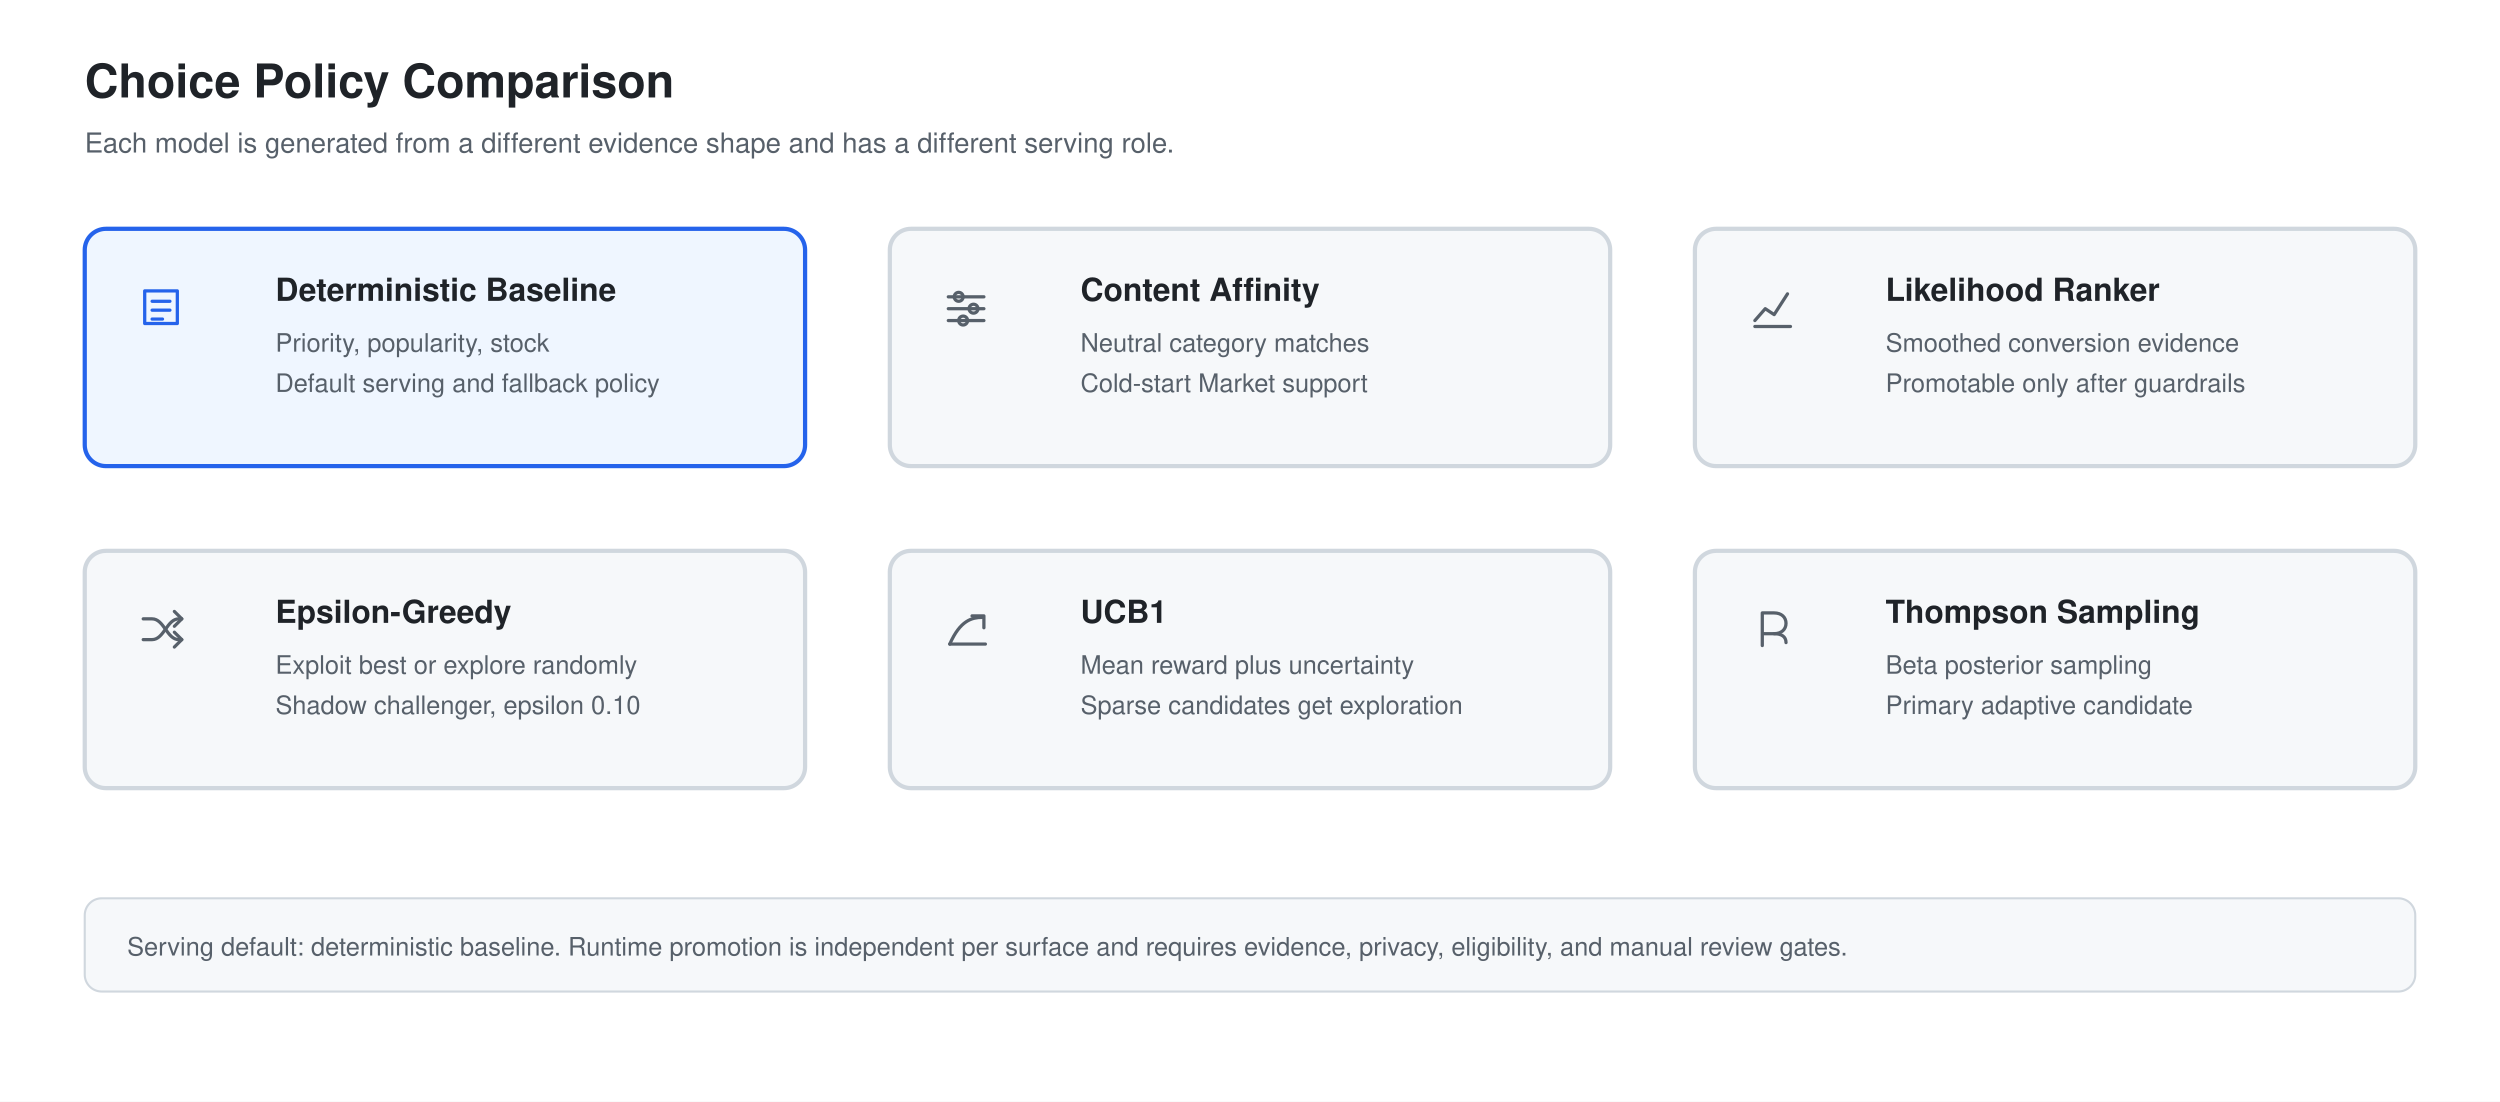
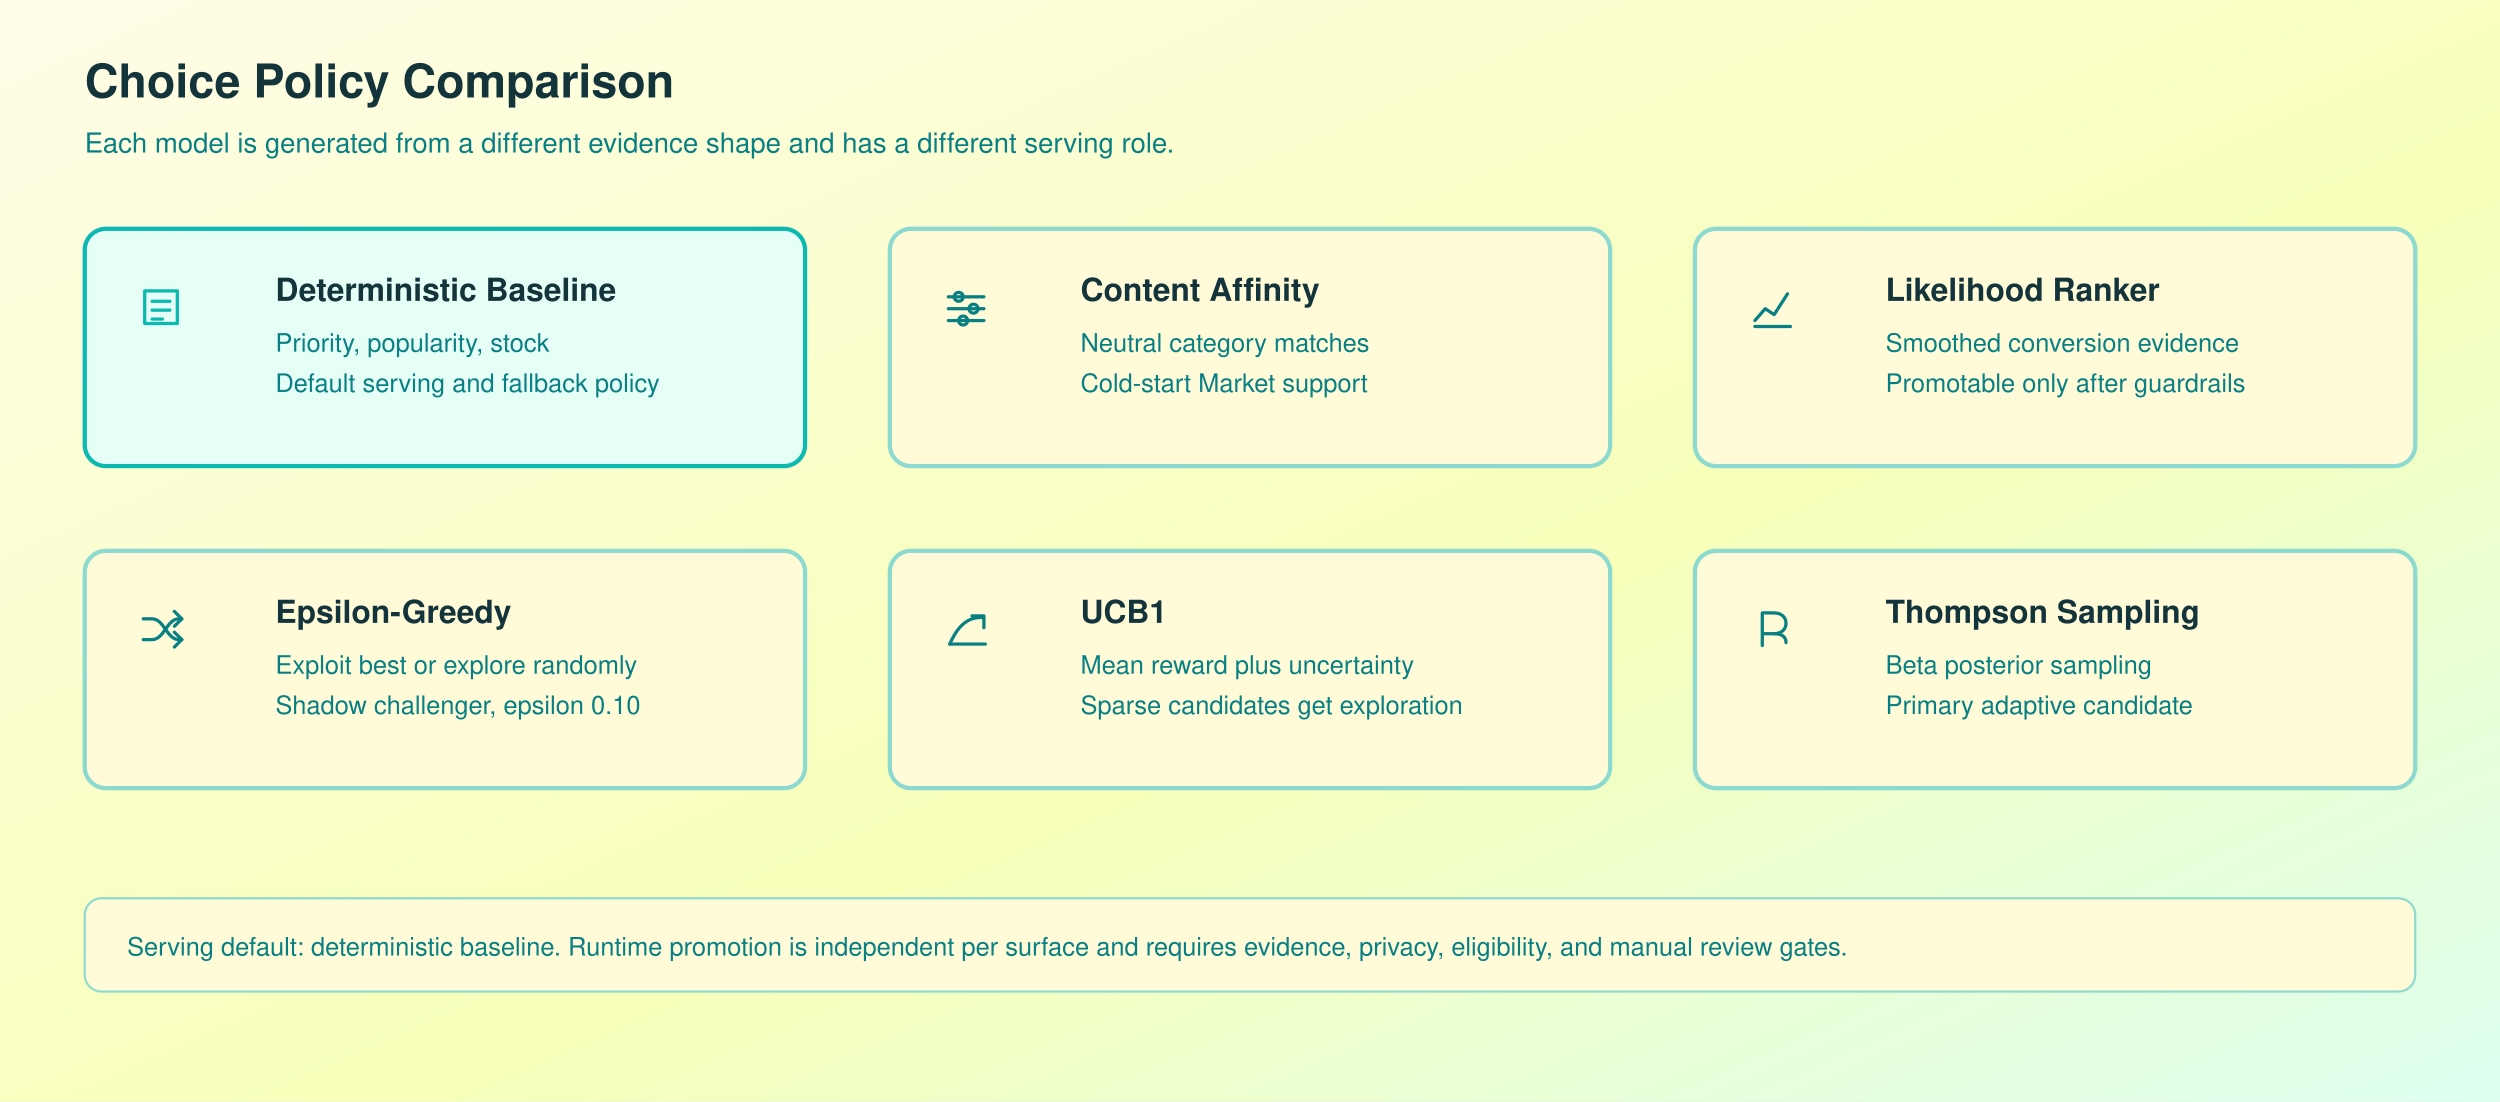
<svg xmlns="http://www.w3.org/2000/svg" viewBox="0 0 1180 520" role="img" aria-labelledby="title desc">
  <defs>
+     <linearGradient id="ecloeBg" x1="0" y1="0" x2="1" y2="1">
+       <stop offset="0%" stop-color="#fffde8" />
+       <stop offset="58%" stop-color="#f7ffb9" />
+       <stop offset="100%" stop-color="#dcfff0" />
+     </linearGradient>
    <g id="icon-web" fill="none" stroke="currentColor" stroke-width="2.2" stroke-linecap="round" stroke-linejoin="round">
      <rect x="4" y="6" width="32" height="24" rx="3" />
      <line x1="4" y1="13" x2="36" y2="13" />
      <circle cx="10" cy="10" r="1" />
      <circle cx="15" cy="10" r="1" />
    </g>
    <g id="icon-rule" fill="none" stroke="currentColor" stroke-width="2.2" stroke-linecap="round" stroke-linejoin="round">
      <path d="M9 9h22v22H9z" />
      <path d="M14 16h12M14 22h12M14 28h7" />
    </g>
    <g id="icon-context" fill="none" stroke="currentColor" stroke-width="2.2" stroke-linecap="round" stroke-linejoin="round">
      <path d="M8 13h24M8 21h24M8 29h24" />
      <circle cx="15" cy="13" r="3" />
      <circle cx="25" cy="21" r="3" />
      <circle cx="18" cy="29" r="3" />
    </g>
    <g id="icon-rate" fill="none" stroke="currentColor" stroke-width="2.2" stroke-linecap="round" stroke-linejoin="round">
      <path d="M9 29l7-8 6 4 9-14" />
      <path d="M9 33h24" />
    </g>
    <g id="icon-random" fill="none" stroke="currentColor" stroke-width="2.2" stroke-linecap="round" stroke-linejoin="round">
      <path d="M8 13h6c8 0 10 14 18 14h2" />
      <path d="M8 27h6c8 0 10-14 18-14h2" />
      <path d="M29 8l5 5-5 5M29 22l5 5-5 5" />
    </g>
    <g id="icon-upper" fill="none" stroke="currentColor" stroke-width="2.2" stroke-linecap="round" stroke-linejoin="round">
      <path d="M9 30c7-16 15-18 22-18" />
      <path d="M24 11h8v8" />
      <path d="M9 30h24" />
    </g>
    <g id="icon-beta" fill="none" stroke="currentColor" stroke-width="2.2" stroke-linecap="round" stroke-linejoin="round">
      <path d="M14 31V9h8c5 0 8 3 8 7s-3 7-8 7h-8" />
      <path d="M22 23c5 0 8 2 8 6" />
    </g>
  </defs>
-   <rect width="1180" height="520" fill="#ffffff" />
-   <text x="40" y="46" font-family="Segoe UI, Helvetica, Arial, sans-serif" font-size="22" font-weight="700" fill="#1f2328">Choice Policy Comparison</text>
-   <text x="40" y="72" font-family="Segoe UI, Helvetica, Arial, sans-serif" font-size="13" fill="#57606a">Each model is generated from a different evidence shape and has a different serving role.</text>
-   <rect x="40" y="108" width="340" height="112" rx="10" fill="#eff6ff" stroke="#2563eb" stroke-width="2" data-card="true" />
-   <use href="#icon-rule" transform="translate(62 131) scale(.7)" color="#2563eb" />
-   <text x="130" y="142" font-family="Segoe UI, Helvetica, Arial, sans-serif" font-size="15" font-weight="700" fill="#1f2328" text-anchor="start">Deterministic Baseline</text>
-   <text x="130" y="166" font-family="Segoe UI, Helvetica, Arial, sans-serif" font-size="12" fill="#57606a" text-anchor="start">Priority, popularity, stock</text>
-   <text x="130" y="185" font-family="Segoe UI, Helvetica, Arial, sans-serif" font-size="12" fill="#57606a" text-anchor="start">Default serving and fallback policy</text>
-   <rect x="420" y="108" width="340" height="112" rx="10" fill="#f6f8fa" stroke="#d0d7de" stroke-width="2" data-card="true" />
-   <use href="#icon-context" transform="translate(442 131) scale(.7)" color="#57606a" />
-   <text x="510" y="142" font-family="Segoe UI, Helvetica, Arial, sans-serif" font-size="15" font-weight="700" fill="#1f2328" text-anchor="start">Content Affinity</text>
-   <text x="510" y="166" font-family="Segoe UI, Helvetica, Arial, sans-serif" font-size="12" fill="#57606a" text-anchor="start">Neutral category matches</text>
-   <text x="510" y="185" font-family="Segoe UI, Helvetica, Arial, sans-serif" font-size="12" fill="#57606a" text-anchor="start">Cold-start Market support</text>
-   <rect x="800" y="108" width="340" height="112" rx="10" fill="#f6f8fa" stroke="#d0d7de" stroke-width="2" data-card="true" />
-   <use href="#icon-rate" transform="translate(822 131) scale(.7)" color="#57606a" />
-   <text x="890" y="142" font-family="Segoe UI, Helvetica, Arial, sans-serif" font-size="15" font-weight="700" fill="#1f2328" text-anchor="start">Likelihood Ranker</text>
-   <text x="890" y="166" font-family="Segoe UI, Helvetica, Arial, sans-serif" font-size="12" fill="#57606a" text-anchor="start">Smoothed conversion evidence</text>
-   <text x="890" y="185" font-family="Segoe UI, Helvetica, Arial, sans-serif" font-size="12" fill="#57606a" text-anchor="start">Promotable only after guardrails</text>
-   <rect x="40" y="260" width="340" height="112" rx="10" fill="#f6f8fa" stroke="#d0d7de" stroke-width="2" data-card="true" />
-   <use href="#icon-random" transform="translate(62 283) scale(.7)" color="#57606a" />
-   <text x="130" y="294" font-family="Segoe UI, Helvetica, Arial, sans-serif" font-size="15" font-weight="700" fill="#1f2328" text-anchor="start">Epsilon-Greedy</text>
-   <text x="130" y="318" font-family="Segoe UI, Helvetica, Arial, sans-serif" font-size="12" fill="#57606a" text-anchor="start">Exploit best or explore randomly</text>
-   <text x="130" y="337" font-family="Segoe UI, Helvetica, Arial, sans-serif" font-size="12" fill="#57606a" text-anchor="start">Shadow challenger, epsilon 0.10</text>
-   <rect x="420" y="260" width="340" height="112" rx="10" fill="#f6f8fa" stroke="#d0d7de" stroke-width="2" data-card="true" />
-   <use href="#icon-upper" transform="translate(442 283) scale(.7)" color="#57606a" />
-   <text x="510" y="294" font-family="Segoe UI, Helvetica, Arial, sans-serif" font-size="15" font-weight="700" fill="#1f2328" text-anchor="start">UCB1</text>
-   <text x="510" y="318" font-family="Segoe UI, Helvetica, Arial, sans-serif" font-size="12" fill="#57606a" text-anchor="start">Mean reward plus uncertainty</text>
-   <text x="510" y="337" font-family="Segoe UI, Helvetica, Arial, sans-serif" font-size="12" fill="#57606a" text-anchor="start">Sparse candidates get exploration</text>
-   <rect x="800" y="260" width="340" height="112" rx="10" fill="#f6f8fa" stroke="#d0d7de" stroke-width="2" data-card="true" />
-   <use href="#icon-beta" transform="translate(822 283) scale(.7)" color="#57606a" />
-   <text x="890" y="294" font-family="Segoe UI, Helvetica, Arial, sans-serif" font-size="15" font-weight="700" fill="#1f2328" text-anchor="start">Thompson Sampling</text>
-   <text x="890" y="318" font-family="Segoe UI, Helvetica, Arial, sans-serif" font-size="12" fill="#57606a" text-anchor="start">Beta posterior sampling</text>
-   <text x="890" y="337" font-family="Segoe UI, Helvetica, Arial, sans-serif" font-size="12" fill="#57606a" text-anchor="start">Primary adaptive candidate</text>
-   <rect x="40" y="424" width="1100" height="44" rx="8" fill="#f6f8fa" stroke="#d0d7de" />
-   <text x="60" y="451" font-family="Segoe UI, Helvetica, Arial, sans-serif" font-size="12" fill="#57606a">Serving default: deterministic baseline. Runtime promotion is independent per surface and requires evidence, privacy, eligibility, and manual review gates.</text>
+   <rect width="1180" height="520" fill="url(#ecloeBg)" />
+   <text x="40" y="46" font-family="Segoe UI, Helvetica, Arial, sans-serif" font-size="22" font-weight="700" fill="#14343b">Choice Policy Comparison</text>
+   <text x="40" y="72" font-family="Segoe UI, Helvetica, Arial, sans-serif" font-size="13" fill="#087f83">Each model is generated from a different evidence shape and has a different serving role.</text>
+   <rect x="40" y="108" width="340" height="112" rx="10" fill="#e5fff7" stroke="#0bb9b0" stroke-width="2" data-card="true" />
+   <use href="#icon-rule" transform="translate(62 131) scale(.7)" color="#0bb9b0" />
+   <text x="130" y="142" font-family="Segoe UI, Helvetica, Arial, sans-serif" font-size="15" font-weight="700" fill="#14343b" text-anchor="start">Deterministic Baseline</text>
+   <text x="130" y="166" font-family="Segoe UI, Helvetica, Arial, sans-serif" font-size="12" fill="#087f83" text-anchor="start">Priority, popularity, stock</text>
+   <text x="130" y="185" font-family="Segoe UI, Helvetica, Arial, sans-serif" font-size="12" fill="#087f83" text-anchor="start">Default serving and fallback policy</text>
+   <rect x="420" y="108" width="340" height="112" rx="10" fill="#fffbd9" stroke="#8bd9cf" stroke-width="2" data-card="true" />
+   <use href="#icon-context" transform="translate(442 131) scale(.7)" color="#087f83" />
+   <text x="510" y="142" font-family="Segoe UI, Helvetica, Arial, sans-serif" font-size="15" font-weight="700" fill="#14343b" text-anchor="start">Content Affinity</text>
+   <text x="510" y="166" font-family="Segoe UI, Helvetica, Arial, sans-serif" font-size="12" fill="#087f83" text-anchor="start">Neutral category matches</text>
+   <text x="510" y="185" font-family="Segoe UI, Helvetica, Arial, sans-serif" font-size="12" fill="#087f83" text-anchor="start">Cold-start Market support</text>
+   <rect x="800" y="108" width="340" height="112" rx="10" fill="#fffbd9" stroke="#8bd9cf" stroke-width="2" data-card="true" />
+   <use href="#icon-rate" transform="translate(822 131) scale(.7)" color="#087f83" />
+   <text x="890" y="142" font-family="Segoe UI, Helvetica, Arial, sans-serif" font-size="15" font-weight="700" fill="#14343b" text-anchor="start">Likelihood Ranker</text>
+   <text x="890" y="166" font-family="Segoe UI, Helvetica, Arial, sans-serif" font-size="12" fill="#087f83" text-anchor="start">Smoothed conversion evidence</text>
+   <text x="890" y="185" font-family="Segoe UI, Helvetica, Arial, sans-serif" font-size="12" fill="#087f83" text-anchor="start">Promotable only after guardrails</text>
+   <rect x="40" y="260" width="340" height="112" rx="10" fill="#fffbd9" stroke="#8bd9cf" stroke-width="2" data-card="true" />
+   <use href="#icon-random" transform="translate(62 283) scale(.7)" color="#087f83" />
+   <text x="130" y="294" font-family="Segoe UI, Helvetica, Arial, sans-serif" font-size="15" font-weight="700" fill="#14343b" text-anchor="start">Epsilon-Greedy</text>
+   <text x="130" y="318" font-family="Segoe UI, Helvetica, Arial, sans-serif" font-size="12" fill="#087f83" text-anchor="start">Exploit best or explore randomly</text>
+   <text x="130" y="337" font-family="Segoe UI, Helvetica, Arial, sans-serif" font-size="12" fill="#087f83" text-anchor="start">Shadow challenger, epsilon 0.10</text>
+   <rect x="420" y="260" width="340" height="112" rx="10" fill="#fffbd9" stroke="#8bd9cf" stroke-width="2" data-card="true" />
+   <use href="#icon-upper" transform="translate(442 283) scale(.7)" color="#087f83" />
+   <text x="510" y="294" font-family="Segoe UI, Helvetica, Arial, sans-serif" font-size="15" font-weight="700" fill="#14343b" text-anchor="start">UCB1</text>
+   <text x="510" y="318" font-family="Segoe UI, Helvetica, Arial, sans-serif" font-size="12" fill="#087f83" text-anchor="start">Mean reward plus uncertainty</text>
+   <text x="510" y="337" font-family="Segoe UI, Helvetica, Arial, sans-serif" font-size="12" fill="#087f83" text-anchor="start">Sparse candidates get exploration</text>
+   <rect x="800" y="260" width="340" height="112" rx="10" fill="#fffbd9" stroke="#8bd9cf" stroke-width="2" data-card="true" />
+   <use href="#icon-beta" transform="translate(822 283) scale(.7)" color="#087f83" />
+   <text x="890" y="294" font-family="Segoe UI, Helvetica, Arial, sans-serif" font-size="15" font-weight="700" fill="#14343b" text-anchor="start">Thompson Sampling</text>
+   <text x="890" y="318" font-family="Segoe UI, Helvetica, Arial, sans-serif" font-size="12" fill="#087f83" text-anchor="start">Beta posterior sampling</text>
+   <text x="890" y="337" font-family="Segoe UI, Helvetica, Arial, sans-serif" font-size="12" fill="#087f83" text-anchor="start">Primary adaptive candidate</text>
+   <rect x="40" y="424" width="1100" height="44" rx="8" fill="#fffbd9" stroke="#8bd9cf" />
+   <text x="60" y="451" font-family="Segoe UI, Helvetica, Arial, sans-serif" font-size="12" fill="#087f83">Serving default: deterministic baseline. Runtime promotion is independent per surface and requires evidence, privacy, eligibility, and manual review gates.</text>
</svg>
